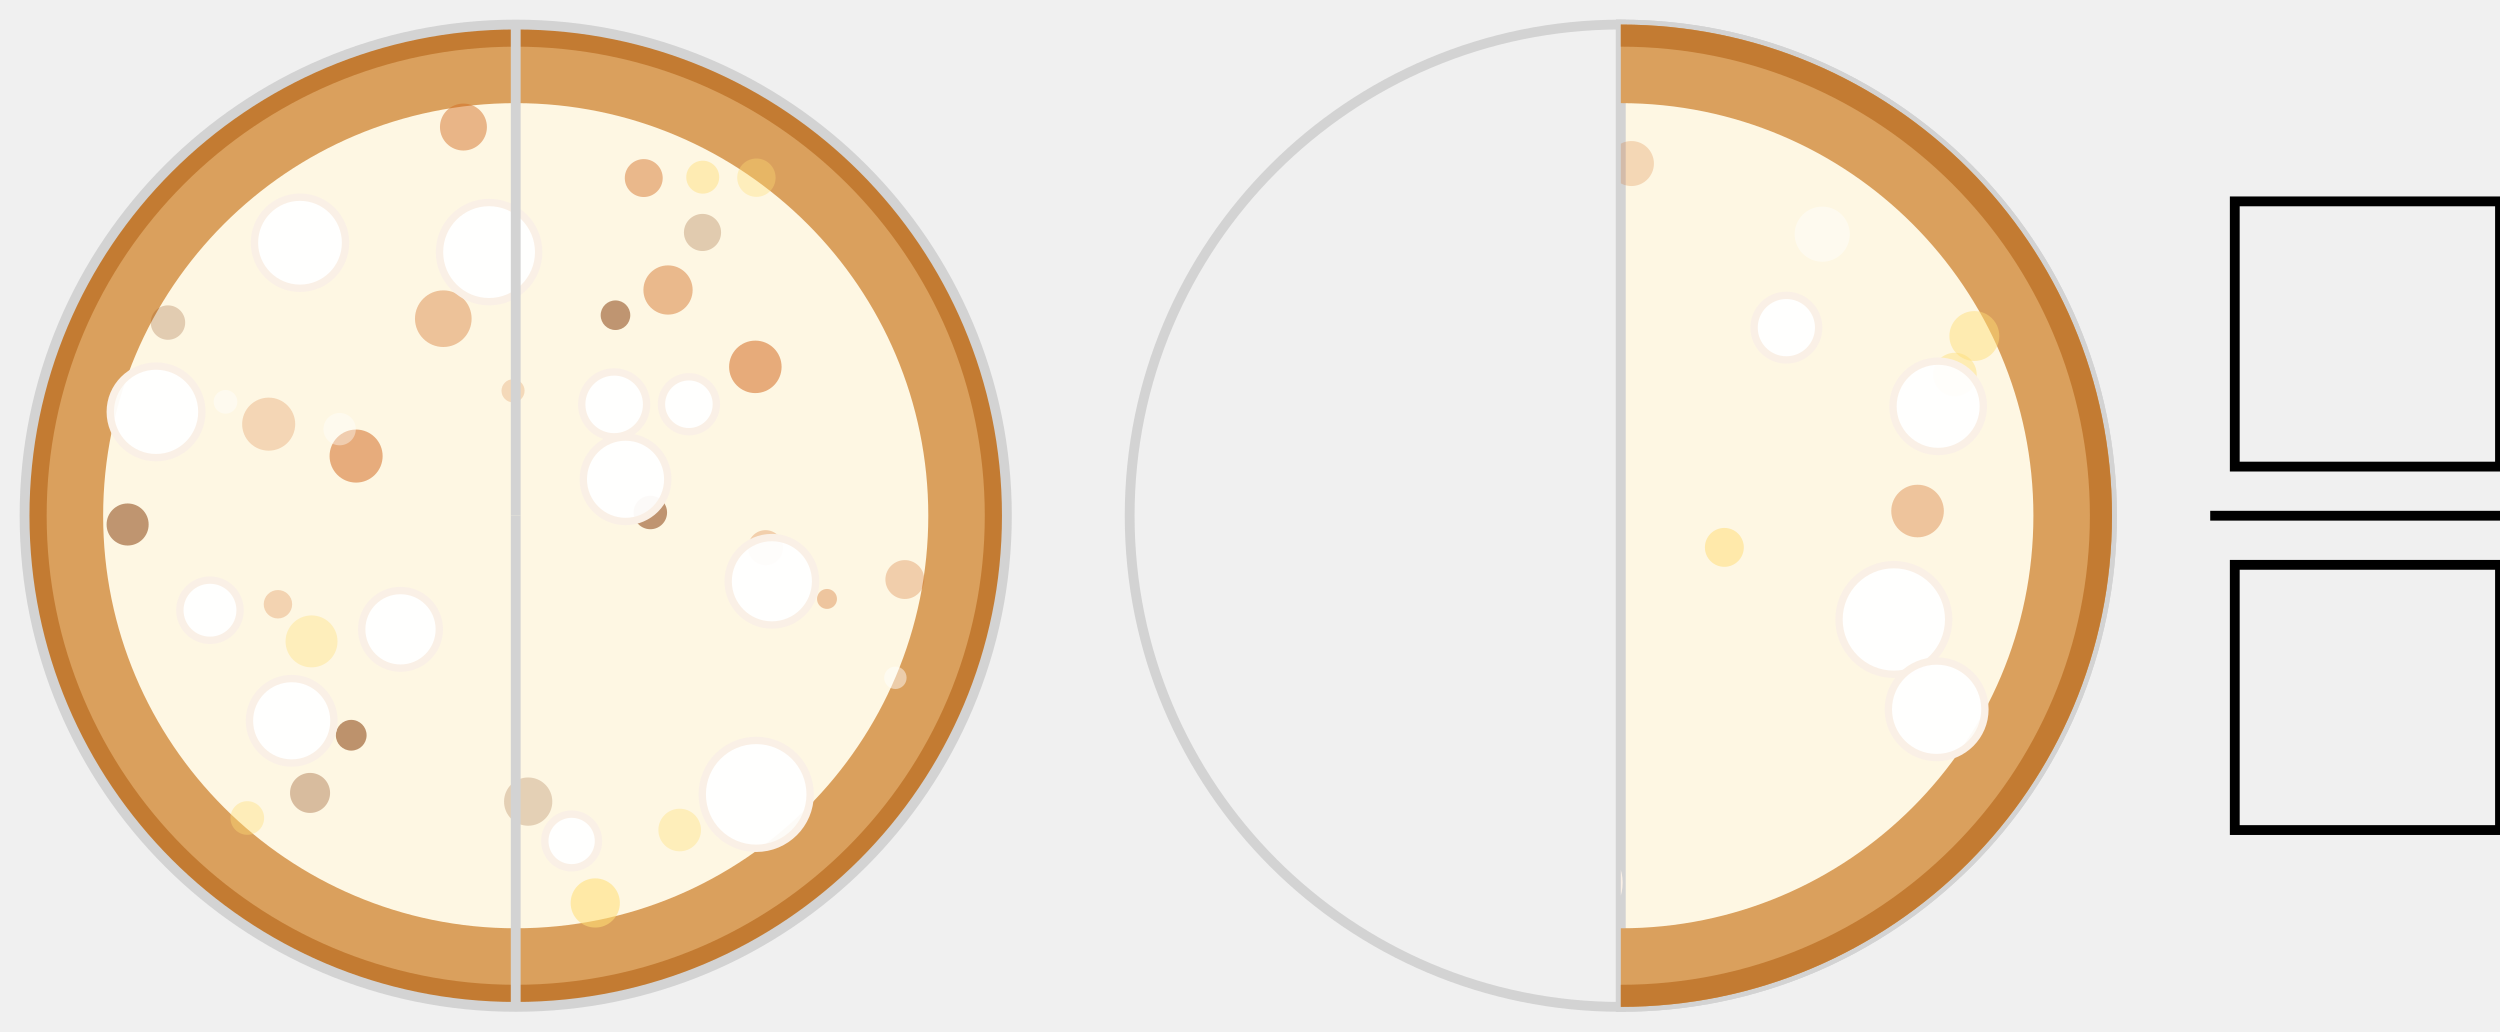
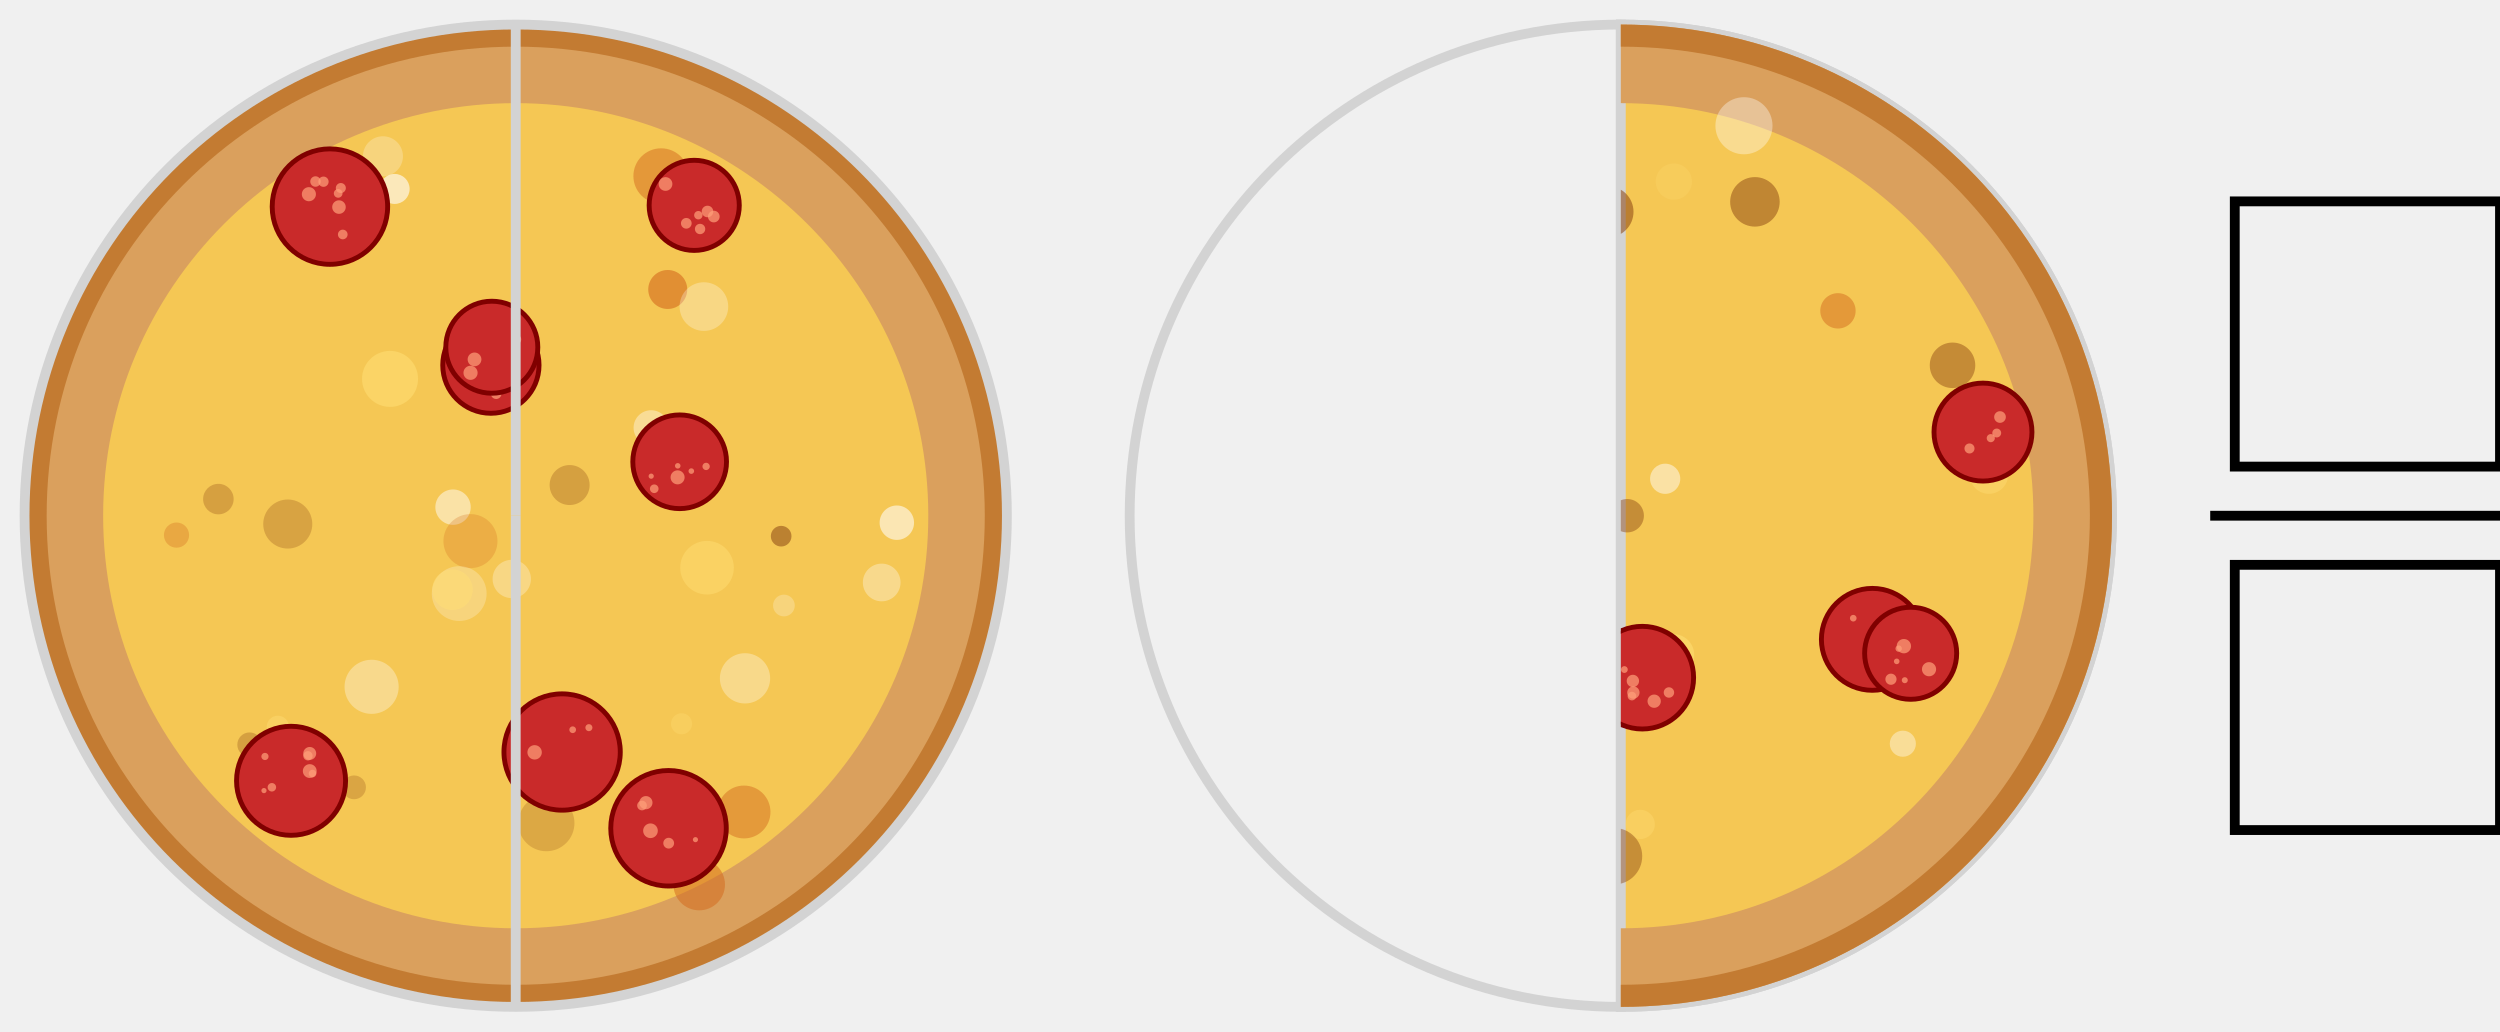
<svg xmlns="http://www.w3.org/2000/svg" xmlns:xlink="http://www.w3.org/1999/xlink" width="509.0" height="210.0">
  <svg x="0.0" y="0.0" width="210.0" height="210.0" viewBox="0 0 210 210">
    <defs>
-       <clipPath id="clip-4483446816-4493992656">
+       <clipPath id="clip-4516378656-4527468752">
        <circle cx="105.0" cy="105.0" r="100" fill="none" />
      </clipPath>
    </defs>
    <g>
-       <circle cx="105.0" cy="105.0" r="100" fill="#FEF7E3" />
-       <use xlink:href="#clip-4483446816-4493992656" />
-       <g clip-path="url(#clip-4483446816-4493992656)">
+       <circle cx="105.0" cy="105.0" r="100" fill="#F5C754" />
+       <use xlink:href="#clip-4516378656-4527468752" />
+       <g clip-path="url(#clip-4516378656-4527468752)">
        <circle cx="105.0" cy="105.0" r="92" stroke="#DAA05D" stroke-width="16" fill="none" />
        <circle cx="105.0" cy="105.0" r="98" stroke="#C37B32" stroke-width="5" fill="none" />
-         <circle cx="71.51" cy="149.695" r="3.13" fill="#8B4513" fill-opacity="0.568" />
-         <circle cx="107.536" cy="163.206" r="4.914" fill="#8B4513" fill-opacity="0.222" />
-         <circle cx="154.007" cy="36.176" r="3.906" fill="#FFDE75" fill-opacity="0.353" />
-         <circle cx="132.411" cy="104.348" r="3.404" fill="#8B4513" fill-opacity="0.547" />
-         <circle cx="56.589" cy="123.027" r="2.895" fill="#D2691E" fill-opacity="0.253" />
-         <circle cx="63.427" cy="130.588" r="5.29" fill="#FFDE75" fill-opacity="0.356" />
-         <circle cx="72.502" cy="92.856" r="5.401" fill="#D2691E" fill-opacity="0.521" />
-         <circle cx="138.384" cy="168.991" r="4.338" fill="#FFDE75" fill-opacity="0.364" />
-         <circle cx="182.299" cy="137.999" r="2.284" fill="#FFFFFF" fill-opacity="0.473" />
-         <circle cx="131.067" cy="36.252" r="3.861" fill="#D2691E" fill-opacity="0.442" />
-         <circle cx="63.127" cy="161.439" r="4.078" fill="#8B4513" fill-opacity="0.33" />
-         <circle cx="25.984" cy="106.788" r="4.282" fill="#8B4513" fill-opacity="0.549" />
-         <circle cx="50.349" cy="166.545" r="3.426" fill="#FFDE75" fill-opacity="0.385" />
-         <circle cx="121.193" cy="183.844" r="5.01" fill="#FFDE75" fill-opacity="0.557" />
-         <circle cx="54.703" cy="86.355" r="5.4" fill="#D2691E" fill-opacity="0.238" />
-         <circle cx="90.255" cy="64.885" r="5.766" fill="#D2691E" fill-opacity="0.373" />
-         <circle cx="155.865" cy="111.5" r="3.561" fill="#D2691E" fill-opacity="0.281" />
-         <circle cx="69.15" cy="87.372" r="3.293" fill="#FFFFFF" fill-opacity="0.392" />
-         <circle cx="153.788" cy="74.692" r="5.344" fill="#D2691E" fill-opacity="0.534" />
-         <circle cx="45.911" cy="81.812" r="2.409" fill="#FFFFFF" fill-opacity="0.43" />
-         <circle cx="125.311" cy="64.179" r="3.014" fill="#8B4513" fill-opacity="0.543" />
-         <circle cx="143.029" cy="47.328" r="3.781" fill="#8B4513" fill-opacity="0.247" />
-         <circle cx="136.01" cy="59.043" r="5.012" fill="#D2691E" fill-opacity="0.441" />
-         <circle cx="168.377" cy="121.942" r="2.032" fill="#D2691E" fill-opacity="0.349" />
-         <circle cx="104.455" cy="79.565" r="2.351" fill="#D2691E" fill-opacity="0.212" />
-         <circle cx="34.198" cy="65.676" r="3.505" fill="#8B4513" fill-opacity="0.242" />
-         <circle cx="94.356" cy="25.868" r="4.78" fill="#D2691E" fill-opacity="0.466" />
-         <circle cx="143.078" cy="36.071" r="3.357" fill="#FFDE75" fill-opacity="0.434" />
-         <circle cx="44.515" cy="126.872" r="3.3" fill="#FFFFFF" fill-opacity="0.573" />
-         <circle cx="184.227" cy="117.995" r="3.959" fill="#D2691E" fill-opacity="0.282" />
-         <circle cx="99.577" cy="51.329" r="10.096" fill="#FFFFFF" fill-opacity="0.95" stroke="#FAF0E6" stroke-width="1.5" />
-         <circle cx="81.543" cy="128.135" r="7.901" fill="#FFFFFF" fill-opacity="0.95" stroke="#FAF0E6" stroke-width="1.5" />
-         <circle cx="127.359" cy="97.58" r="8.597" fill="#FFFFFF" fill-opacity="0.95" stroke="#FAF0E6" stroke-width="1.5" />
-         <circle cx="153.961" cy="161.732" r="10.984" fill="#FFFFFF" fill-opacity="0.95" stroke="#FAF0E6" stroke-width="1.5" />
-         <circle cx="42.751" cy="124.24" r="6.131" fill="#FFFFFF" fill-opacity="0.95" stroke="#FAF0E6" stroke-width="1.5" />
-         <circle cx="59.388" cy="146.755" r="8.603" fill="#FFFFFF" fill-opacity="0.95" stroke="#FAF0E6" stroke-width="1.5" />
-         <circle cx="157.156" cy="118.351" r="8.903" fill="#FFFFFF" fill-opacity="0.95" stroke="#FAF0E6" stroke-width="1.5" />
-         <circle cx="140.261" cy="82.305" r="5.592" fill="#FFFFFF" fill-opacity="0.95" stroke="#FAF0E6" stroke-width="1.5" />
-         <circle cx="116.386" cy="171.222" r="5.464" fill="#FFFFFF" fill-opacity="0.95" stroke="#FAF0E6" stroke-width="1.5" />
-         <circle cx="61.079" cy="49.42" r="9.275" fill="#FFFFFF" fill-opacity="0.95" stroke="#FAF0E6" stroke-width="1.5" />
-         <circle cx="125.044" cy="82.335" r="6.607" fill="#FFFFFF" fill-opacity="0.95" stroke="#FAF0E6" stroke-width="1.5" />
-         <circle cx="31.775" cy="83.854" r="9.324" fill="#FFFFFF" fill-opacity="0.95" stroke="#FAF0E6" stroke-width="1.5" />
+         <circle cx="104.196" cy="117.877" r="3.902" fill="#FFFFFF" fill-opacity="0.285" />
+         <circle cx="111.236" cy="167.591" r="5.722" fill="#8B4513" fill-opacity="0.238" />
+         <circle cx="135.951" cy="58.937" r="3.969" fill="#D2691E" fill-opacity="0.593" />
+         <circle cx="58.589" cy="106.693" r="4.994" fill="#8B4513" fill-opacity="0.272" />
+         <circle cx="44.462" cy="101.615" r="3.107" fill="#8B4513" fill-opacity="0.294" />
+         <circle cx="143.314" cy="62.42" r="4.952" fill="#FFFFFF" fill-opacity="0.283" />
+         <circle cx="159.044" cy="109.166" r="2.103" fill="#8B4513" fill-opacity="0.537" />
+         <circle cx="92.238" cy="103.256" r="3.601" fill="#FFFFFF" fill-opacity="0.479" />
+         <circle cx="80.346" cy="38.467" r="3.054" fill="#FFFFFF" fill-opacity="0.596" />
+         <circle cx="95.785" cy="110.171" r="5.501" fill="#D2691E" fill-opacity="0.258" />
+         <circle cx="179.515" cy="118.592" r="3.836" fill="#FFFFFF" fill-opacity="0.329" />
+         <circle cx="50.811" cy="151.615" r="2.494" fill="#8B4513" fill-opacity="0.293" />
+         <circle cx="79.412" cy="77.142" r="5.703" fill="#FFDE75" fill-opacity="0.553" />
+         <circle cx="151.685" cy="138.109" r="5.117" fill="#FFFFFF" fill-opacity="0.318" />
+         <circle cx="159.605" cy="123.282" r="2.213" fill="#FFFFFF" fill-opacity="0.232" />
+         <circle cx="134.602" cy="35.839" r="5.643" fill="#D2691E" fill-opacity="0.503" />
+         <circle cx="93.495" cy="120.853" r="5.578" fill="#FFFFFF" fill-opacity="0.235" />
+         <circle cx="56.569" cy="147.994" r="2.27" fill="#FFDE75" fill-opacity="0.418" />
+         <circle cx="138.762" cy="147.359" r="2.146" fill="#FFDE75" fill-opacity="0.323" />
+         <circle cx="182.595" cy="106.422" r="3.504" fill="#FFFFFF" fill-opacity="0.552" />
+         <circle cx="92.123" cy="120.066" r="4.119" fill="#FFDE75" fill-opacity="0.521" />
+         <circle cx="115.976" cy="98.754" r="4.072" fill="#8B4513" fill-opacity="0.3" />
+         <circle cx="132.571" cy="87.095" r="3.573" fill="#FFFFFF" fill-opacity="0.379" />
+         <circle cx="142.358" cy="180.096" r="5.25" fill="#D2691E" fill-opacity="0.527" />
+         <circle cx="151.486" cy="165.322" r="5.381" fill="#D2691E" fill-opacity="0.478" />
+         <circle cx="72.086" cy="160.303" r="2.42" fill="#8B4513" fill-opacity="0.256" />
+         <circle cx="143.95" cy="115.586" r="5.455" fill="#FFDE75" fill-opacity="0.483" />
+         <circle cx="35.938" cy="108.947" r="2.564" fill="#D2691E" fill-opacity="0.333" />
+         <circle cx="77.967" cy="31.817" r="4.071" fill="#FFFFFF" fill-opacity="0.241" />
+         <circle cx="75.66" cy="139.835" r="5.51" fill="#FFFFFF" fill-opacity="0.328" />
+         <circle cx="59.259" cy="158.971" r="11.1" fill="#C92A2A" stroke="#800000" stroke-width="1" />
+         <circle cx="55.353" cy="160.29" r="0.864" fill="#FFA07A" fill-opacity="0.7" />
+         <circle cx="63.066" cy="156.989" r="1.408" fill="#FFA07A" fill-opacity="0.7" />
+         <circle cx="53.745" cy="160.965" r="0.532" fill="#FFA07A" fill-opacity="0.7" />
+         <circle cx="63.631" cy="157.491" r="0.771" fill="#FFA07A" fill-opacity="0.7" />
+         <circle cx="63.06" cy="153.401" r="1.318" fill="#FFA07A" fill-opacity="0.7" />
+         <circle cx="53.946" cy="154.016" r="0.737" fill="#FFA07A" fill-opacity="0.7" />
+         <circle cx="62.697" cy="153.878" r="0.947" fill="#FFA07A" fill-opacity="0.7" />
+         <circle cx="114.446" cy="153.111" r="11.841" fill="#C92A2A" stroke="#800000" stroke-width="1" />
+         <circle cx="119.899" cy="148.15" r="0.721" fill="#FFA07A" fill-opacity="0.7" />
+         <circle cx="116.599" cy="148.575" r="0.688" fill="#FFA07A" fill-opacity="0.7" />
+         <circle cx="108.849" cy="153.176" r="1.467" fill="#FFA07A" fill-opacity="0.7" />
+         <circle cx="67.172" cy="42.065" r="11.753" fill="#C92A2A" stroke="#800000" stroke-width="1" />
+         <circle cx="69.014" cy="42.162" r="1.381" fill="#FFA07A" fill-opacity="0.7" />
+         <circle cx="68.854" cy="39.37" r="0.887" fill="#FFA07A" fill-opacity="0.7" />
+         <circle cx="69.787" cy="47.742" r="0.983" fill="#FFA07A" fill-opacity="0.7" />
+         <circle cx="62.889" cy="39.538" r="1.437" fill="#FFA07A" fill-opacity="0.7" />
+         <circle cx="65.86" cy="36.995" r="1.048" fill="#FFA07A" fill-opacity="0.7" />
+         <circle cx="64.235" cy="36.958" r="1.067" fill="#FFA07A" fill-opacity="0.7" />
+         <circle cx="69.393" cy="38.284" r="1.021" fill="#FFA07A" fill-opacity="0.7" />
+         <circle cx="99.945" cy="74.344" r="9.801" fill="#C92A2A" stroke="#800000" stroke-width="1" />
+         <circle cx="100.648" cy="68.649" r="1.219" fill="#FFA07A" fill-opacity="0.7" />
+         <circle cx="99.385" cy="73.713" r="1.056" fill="#FFA07A" fill-opacity="0.7" />
+         <circle cx="101.023" cy="80.152" r="1.084" fill="#FFA07A" fill-opacity="0.7" />
+         <circle cx="96.108" cy="68.389" r="1.159" fill="#FFA07A" fill-opacity="0.7" />
+         <circle cx="136.109" cy="168.635" r="11.758" fill="#C92A2A" stroke="#800000" stroke-width="1" />
+         <circle cx="132.438" cy="169.142" r="1.494" fill="#FFA07A" fill-opacity="0.7" />
+         <circle cx="136.145" cy="171.671" r="1.099" fill="#FFA07A" fill-opacity="0.7" />
+         <circle cx="141.593" cy="170.953" r="0.525" fill="#FFA07A" fill-opacity="0.7" />
+         <circle cx="130.715" cy="164.003" r="0.985" fill="#FFA07A" fill-opacity="0.7" />
+         <circle cx="131.506" cy="163.423" r="1.344" fill="#FFA07A" fill-opacity="0.7" />
+         <circle cx="100.132" cy="70.696" r="9.367" fill="#C92A2A" stroke="#800000" stroke-width="1" />
+         <circle cx="95.802" cy="75.906" r="1.441" fill="#FFA07A" fill-opacity="0.7" />
+         <circle cx="96.613" cy="73.171" r="1.402" fill="#FFA07A" fill-opacity="0.7" />
+         <circle cx="105.118" cy="69.111" r="0.997" fill="#FFA07A" fill-opacity="0.7" />
+         <circle cx="104.84" cy="67.235" r="0.8" fill="#FFA07A" fill-opacity="0.7" />
+         <circle cx="141.341" cy="41.811" r="9.176" fill="#C92A2A" stroke="#800000" stroke-width="1" />
+         <circle cx="145.328" cy="44.09" r="1.191" fill="#FFA07A" fill-opacity="0.7" />
+         <circle cx="139.731" cy="45.466" r="1.089" fill="#FFA07A" fill-opacity="0.7" />
+         <circle cx="135.5" cy="37.46" r="1.398" fill="#FFA07A" fill-opacity="0.7" />
+         <circle cx="142.535" cy="46.623" r="1.054" fill="#FFA07A" fill-opacity="0.7" />
+         <circle cx="144.047" cy="43.058" r="1.178" fill="#FFA07A" fill-opacity="0.7" />
+         <circle cx="142.184" cy="43.814" r="0.856" fill="#FFA07A" fill-opacity="0.7" />
+         <circle cx="138.379" cy="94.018" r="9.538" fill="#C92A2A" stroke="#800000" stroke-width="1" />
+         <circle cx="133.202" cy="99.511" r="0.877" fill="#FFA07A" fill-opacity="0.7" />
+         <circle cx="137.988" cy="94.845" r="0.567" fill="#FFA07A" fill-opacity="0.7" />
+         <circle cx="140.752" cy="95.916" r="0.574" fill="#FFA07A" fill-opacity="0.7" />
+         <circle cx="137.958" cy="97.188" r="1.431" fill="#FFA07A" fill-opacity="0.7" />
+         <circle cx="143.763" cy="94.962" r="0.748" fill="#FFA07A" fill-opacity="0.7" />
+         <circle cx="132.584" cy="96.949" r="0.533" fill="#FFA07A" fill-opacity="0.7" />
      </g>
      <path d="M105.0,105.0 L105.0,5.0" stroke="lightgray" stroke-width="2" />
      <path d="M105.0,105.0 L105.0,205.0" stroke="lightgray" stroke-width="2" />
      <circle cx="105.0" cy="105.0" r="100" fill="none" stroke="lightgray" stroke-width="2" />
    </g>
  </svg>
  <svg x="225.0" y="0.0" width="284.0" height="210.0" viewBox="0 0 284.0 210">
    <defs>
-       <clipPath id="clip-4480852496-4493999312">
+       <clipPath id="clip-4513784336-4462204624">
        <path d="M105.0,105.0 L105.0,5.0 A100,100,0,0,1,105.0,205.0 Z" fill="none" />
      </clipPath>
    </defs>
    <g>
      <path d="M105.0,105.0 L105.0,5.0 A100,100,0,0,1,105.0,205.0 Z" fill="none" stroke="lightgray" stroke-width="2" />
      <path d="M105.0,105.0 L105.0,205.0 A100,100,0,0,1,105,5.0 Z" fill="none" stroke="lightgray" stroke-width="2" />
-       <path d="M105.0,105.0 L105.0,5.0 A100,100,0,0,1,105.0,205.0 Z" fill="#FEF7E3" stroke="lightgray" stroke-width="2" />
-       <use xlink:href="#clip-4480852496-4493999312" />
-       <g clip-path="url(#clip-4480852496-4493999312)">
+       <path d="M105.0,105.0 L105.0,5.0 A100,100,0,0,1,105.0,205.0 Z" fill="#F5C754" stroke="lightgray" stroke-width="2" />
+       <use xlink:href="#clip-4513784336-4462204624" />
+       <g clip-path="url(#clip-4513784336-4462204624)">
        <circle cx="105.0" cy="105.0" r="92" stroke="#DAA05D" stroke-width="16" fill="none" />
        <circle cx="105.0" cy="105.0" r="98" stroke="#C37B32" stroke-width="5" fill="none" />
-         <circle cx="69.061" cy="149.778" r="4.794" fill="#8B4513" fill-opacity="0.213" />
-         <circle cx="146.007" cy="47.68" r="5.61" fill="#FFFFFF" fill-opacity="0.437" />
-         <circle cx="58.348" cy="146.881" r="2.474" fill="#8B4513" fill-opacity="0.593" />
-         <circle cx="48.58" cy="118.035" r="2.678" fill="#D2691E" fill-opacity="0.47" />
-         <circle cx="76.23" cy="110.035" r="3.305" fill="#FFDE75" fill-opacity="0.212" />
-         <circle cx="64.834" cy="96.5" r="5.203" fill="#8B4513" fill-opacity="0.488" />
-         <circle cx="65.433" cy="157.123" r="4.131" fill="#FFFFFF" fill-opacity="0.454" />
-         <circle cx="107.158" cy="33.297" r="4.582" fill="#D2691E" fill-opacity="0.229" />
-         <circle cx="86.257" cy="42.056" r="5.074" fill="#D2691E" fill-opacity="0.415" />
-         <circle cx="173.024" cy="76.25" r="4.43" fill="#FFDE75" fill-opacity="0.432" />
-         <circle cx="165.414" cy="104.046" r="5.353" fill="#D2691E" fill-opacity="0.359" />
-         <circle cx="126.079" cy="111.447" r="3.96" fill="#FFDE75" fill-opacity="0.52" />
-         <circle cx="60.986" cy="61.739" r="2.336" fill="#FFDE75" fill-opacity="0.306" />
-         <circle cx="176.976" cy="68.413" r="5.079" fill="#FFDE75" fill-opacity="0.461" />
-         <circle cx="70.171" cy="75.012" r="3.765" fill="#D2691E" fill-opacity="0.484" />
-         <circle cx="36.805" cy="136.544" r="10.319" fill="#FFFFFF" fill-opacity="0.95" stroke="#FAF0E6" stroke-width="1.5" />
-         <circle cx="138.704" cy="66.709" r="6.575" fill="#FFFFFF" fill-opacity="0.95" stroke="#FAF0E6" stroke-width="1.5" />
-         <circle cx="95.991" cy="179.724" r="8.636" fill="#FFFFFF" fill-opacity="0.95" stroke="#FAF0E6" stroke-width="1.5" />
-         <circle cx="169.611" cy="82.727" r="9.2" fill="#FFFFFF" fill-opacity="0.95" stroke="#FAF0E6" stroke-width="1.5" />
-         <circle cx="160.586" cy="126.124" r="11.165" fill="#FFFFFF" fill-opacity="0.95" stroke="#FAF0E6" stroke-width="1.5" />
-         <circle cx="169.296" cy="144.413" r="9.832" fill="#FFFFFF" fill-opacity="0.95" stroke="#FAF0E6" stroke-width="1.5" />
+         <circle cx="106.296" cy="104.999" r="3.402" fill="#8B4513" fill-opacity="0.442" />
+         <circle cx="102.371" cy="43.121" r="5.211" fill="#8B4513" fill-opacity="0.552" />
+         <circle cx="115.794" cy="36.971" r="3.687" fill="#FFDE75" fill-opacity="0.223" />
+         <circle cx="115.725" cy="133.333" r="4.214" fill="#FFDE75" fill-opacity="0.544" />
+         <circle cx="74.403" cy="59.359" r="4.973" fill="#8B4513" fill-opacity="0.287" />
+         <circle cx="130.072" cy="25.602" r="5.813" fill="#FFFFFF" fill-opacity="0.354" />
+         <circle cx="108.944" cy="167.849" r="2.978" fill="#FFDE75" fill-opacity="0.381" />
+         <circle cx="172.532" cy="74.376" r="4.633" fill="#8B4513" fill-opacity="0.454" />
+         <circle cx="132.302" cy="41.097" r="5.041" fill="#8B4513" fill-opacity="0.498" />
+         <circle cx="149.207" cy="63.287" r="3.6" fill="#D2691E" fill-opacity="0.481" />
+         <circle cx="76.527" cy="140.901" r="4.757" fill="#FFDE75" fill-opacity="0.38" />
+         <circle cx="179.943" cy="96.625" r="3.918" fill="#FFDE75" fill-opacity="0.42" />
+         <circle cx="114.028" cy="97.479" r="3.073" fill="#FFFFFF" fill-opacity="0.468" />
+         <circle cx="162.417" cy="151.419" r="2.659" fill="#FFFFFF" fill-opacity="0.392" />
+         <circle cx="103.592" cy="174.321" r="5.763" fill="#8B4513" fill-opacity="0.44" />
+         <circle cx="109.366" cy="137.974" r="10.45" fill="#C92A2A" stroke="#800000" stroke-width="1" />
+         <circle cx="107.454" cy="138.644" r="1.261" fill="#FFA07A" fill-opacity="0.7" />
+         <circle cx="107.558" cy="141.008" r="1.256" fill="#FFA07A" fill-opacity="0.7" />
+         <circle cx="105.72" cy="136.319" r="0.697" fill="#FFA07A" fill-opacity="0.7" />
+         <circle cx="114.795" cy="140.991" r="1.063" fill="#FFA07A" fill-opacity="0.7" />
+         <circle cx="111.79" cy="142.763" r="1.354" fill="#FFA07A" fill-opacity="0.7" />
+         <circle cx="107.261" cy="141.727" r="0.876" fill="#FFA07A" fill-opacity="0.7" />
+         <circle cx="178.734" cy="87.972" r="9.971" fill="#C92A2A" stroke="#800000" stroke-width="1" />
+         <circle cx="181.534" cy="88.161" r="0.905" fill="#FFA07A" fill-opacity="0.7" />
+         <circle cx="182.2" cy="84.905" r="1.189" fill="#FFA07A" fill-opacity="0.7" />
+         <circle cx="180.325" cy="89.205" r="0.829" fill="#FFA07A" fill-opacity="0.7" />
+         <circle cx="175.989" cy="91.308" r="1.024" fill="#FFA07A" fill-opacity="0.7" />
+         <circle cx="156.213" cy="130.172" r="10.374" fill="#C92A2A" stroke="#800000" stroke-width="1" />
+         <circle cx="158.25" cy="128.857" r="1.162" fill="#FFA07A" fill-opacity="0.7" />
+         <circle cx="152.323" cy="125.866" r="0.679" fill="#FFA07A" fill-opacity="0.7" />
+         <circle cx="159.305" cy="135.237" r="0.837" fill="#FFA07A" fill-opacity="0.7" />
+         <circle cx="164.009" cy="133.007" r="9.371" fill="#C92A2A" stroke="#800000" stroke-width="1" />
+         <circle cx="160.001" cy="138.29" r="1.138" fill="#FFA07A" fill-opacity="0.7" />
+         <circle cx="167.751" cy="136.252" r="1.442" fill="#FFA07A" fill-opacity="0.7" />
+         <circle cx="161.17" cy="134.655" r="0.573" fill="#FFA07A" fill-opacity="0.7" />
+         <circle cx="161.569" cy="132.056" r="0.654" fill="#FFA07A" fill-opacity="0.7" />
+         <circle cx="162.627" cy="131.559" r="1.462" fill="#FFA07A" fill-opacity="0.7" />
+         <circle cx="162.814" cy="138.487" r="0.615" fill="#FFA07A" fill-opacity="0.7" />
      </g>
      <rect x="230.0" y="41.0" width="54.0" height="54.0" fill="none" stroke="black" stroke-width="2" />
      <rect x="230.0" y="115.0" width="54.0" height="54.0" fill="none" stroke="black" stroke-width="2" />
      <path d="M225.0,105.0 L289.0,105.0" stroke="black" stroke-width="2" />
    </g>
  </svg>
</svg>
